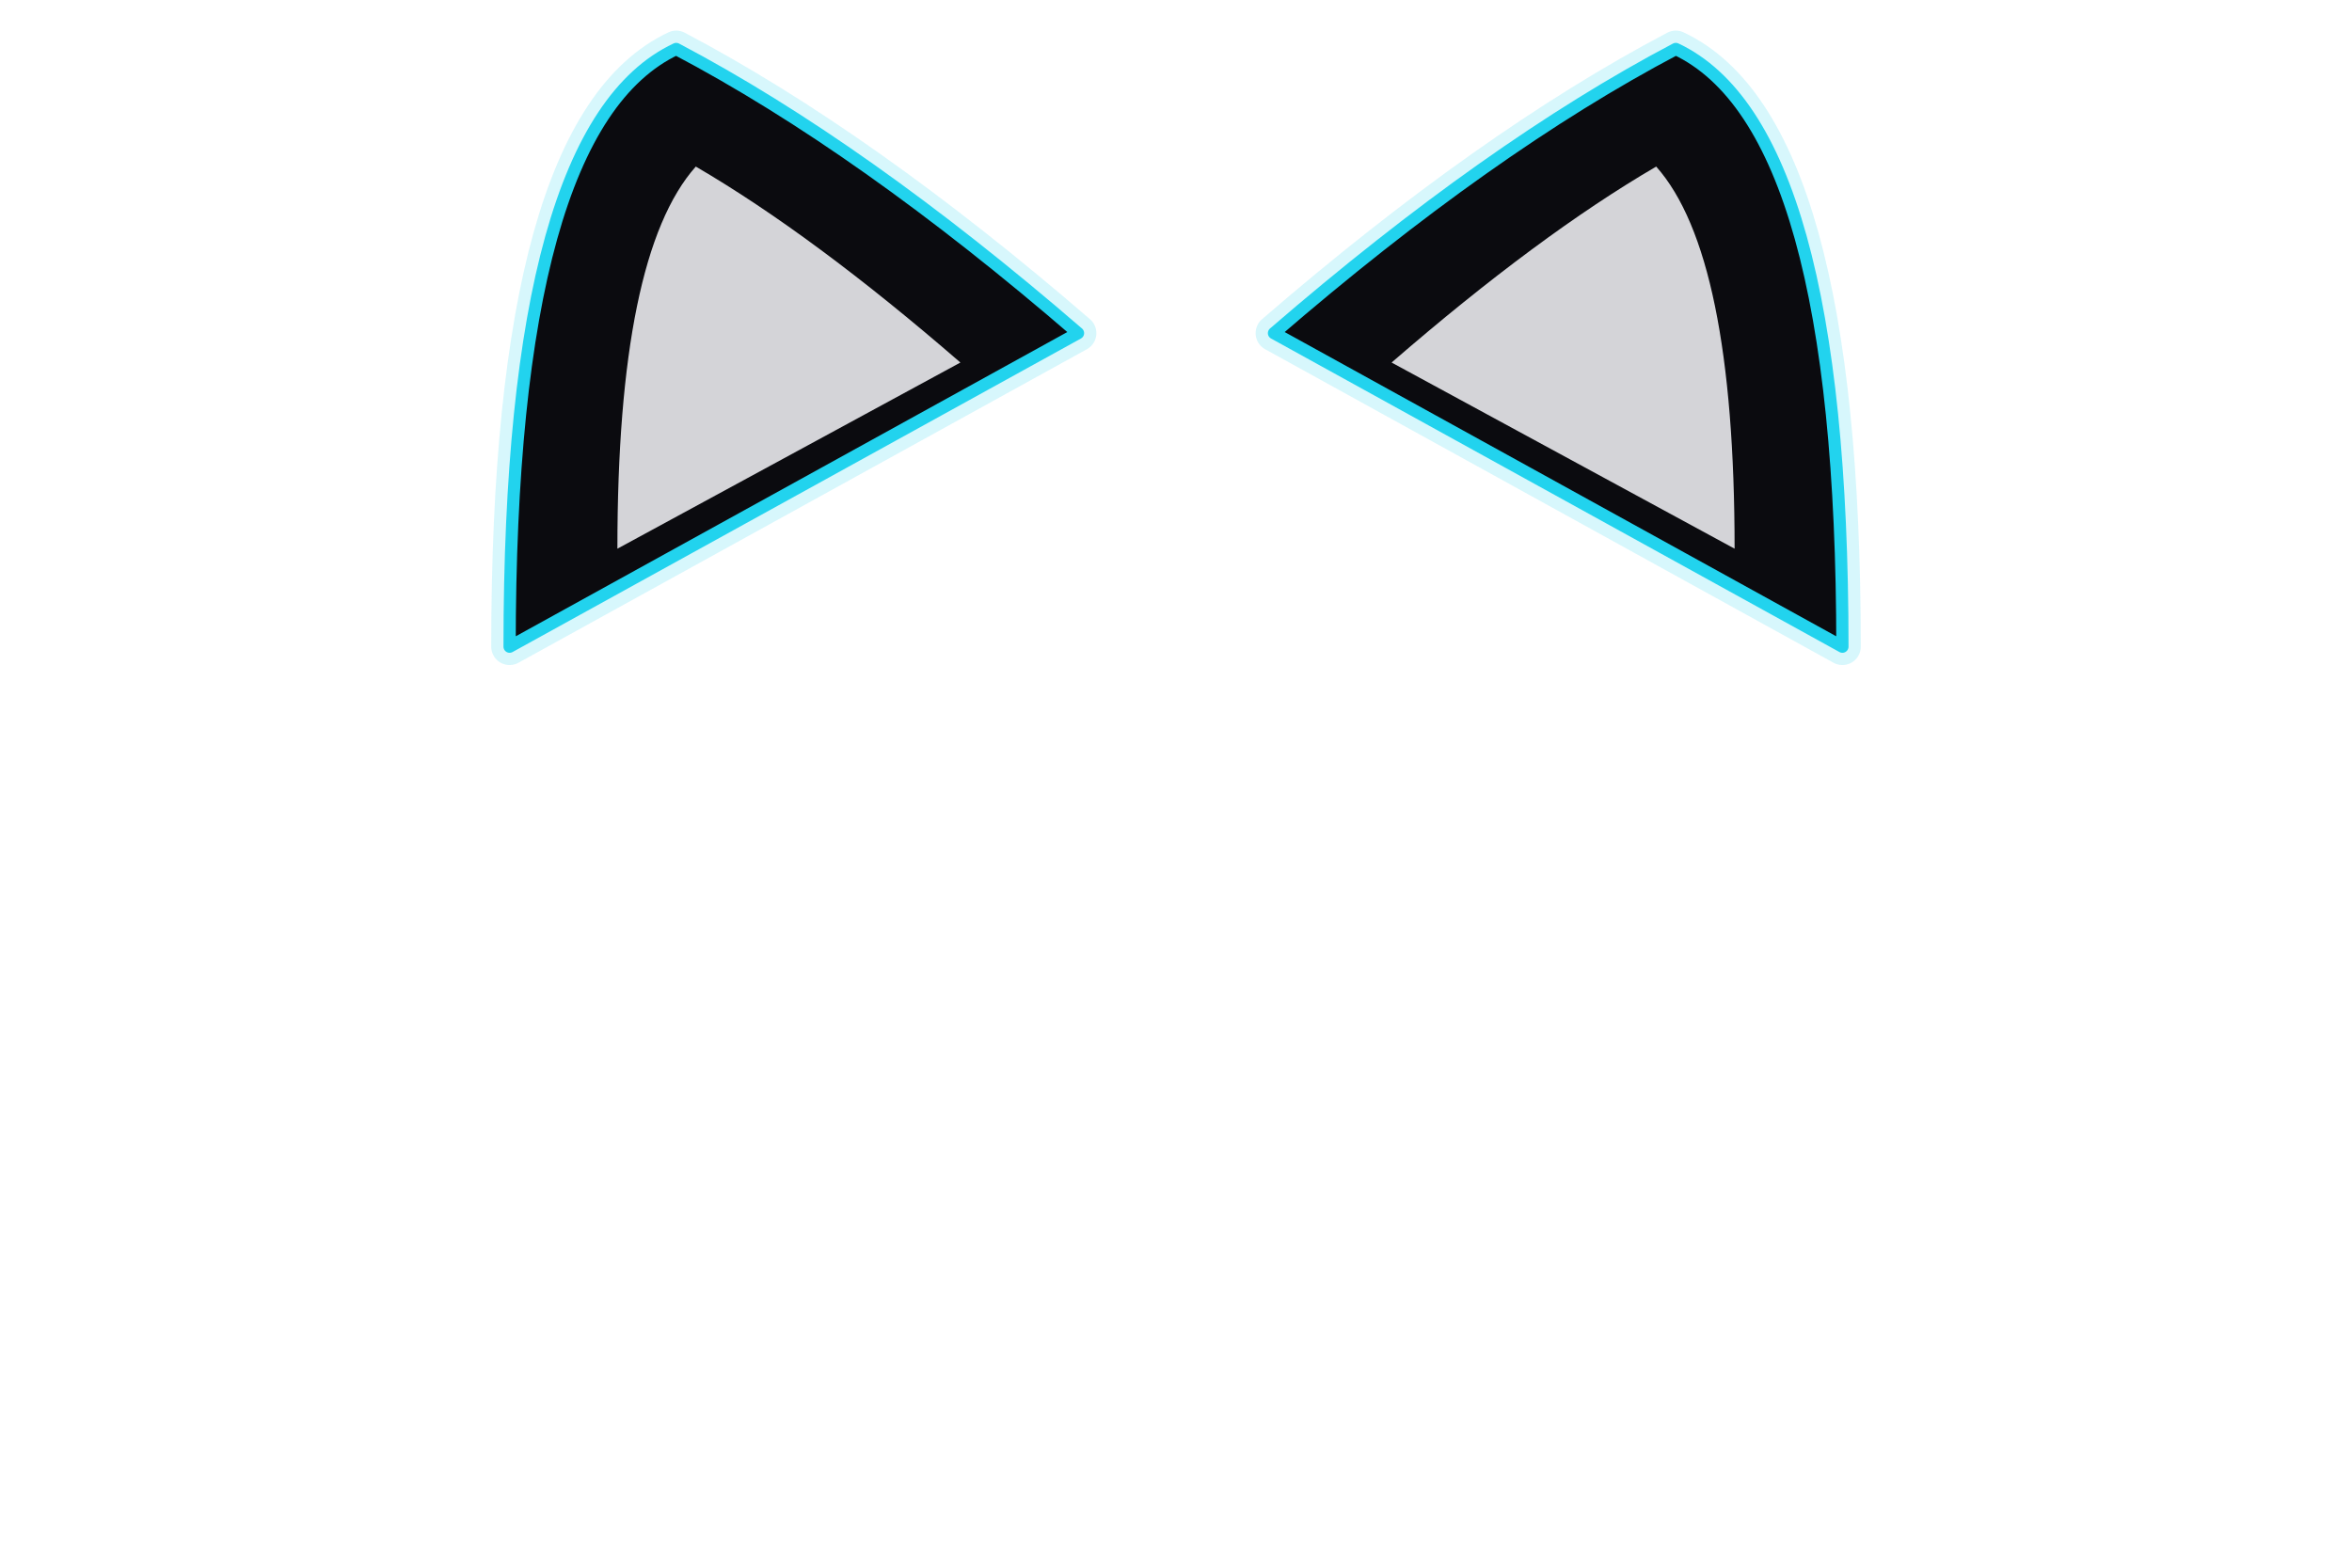
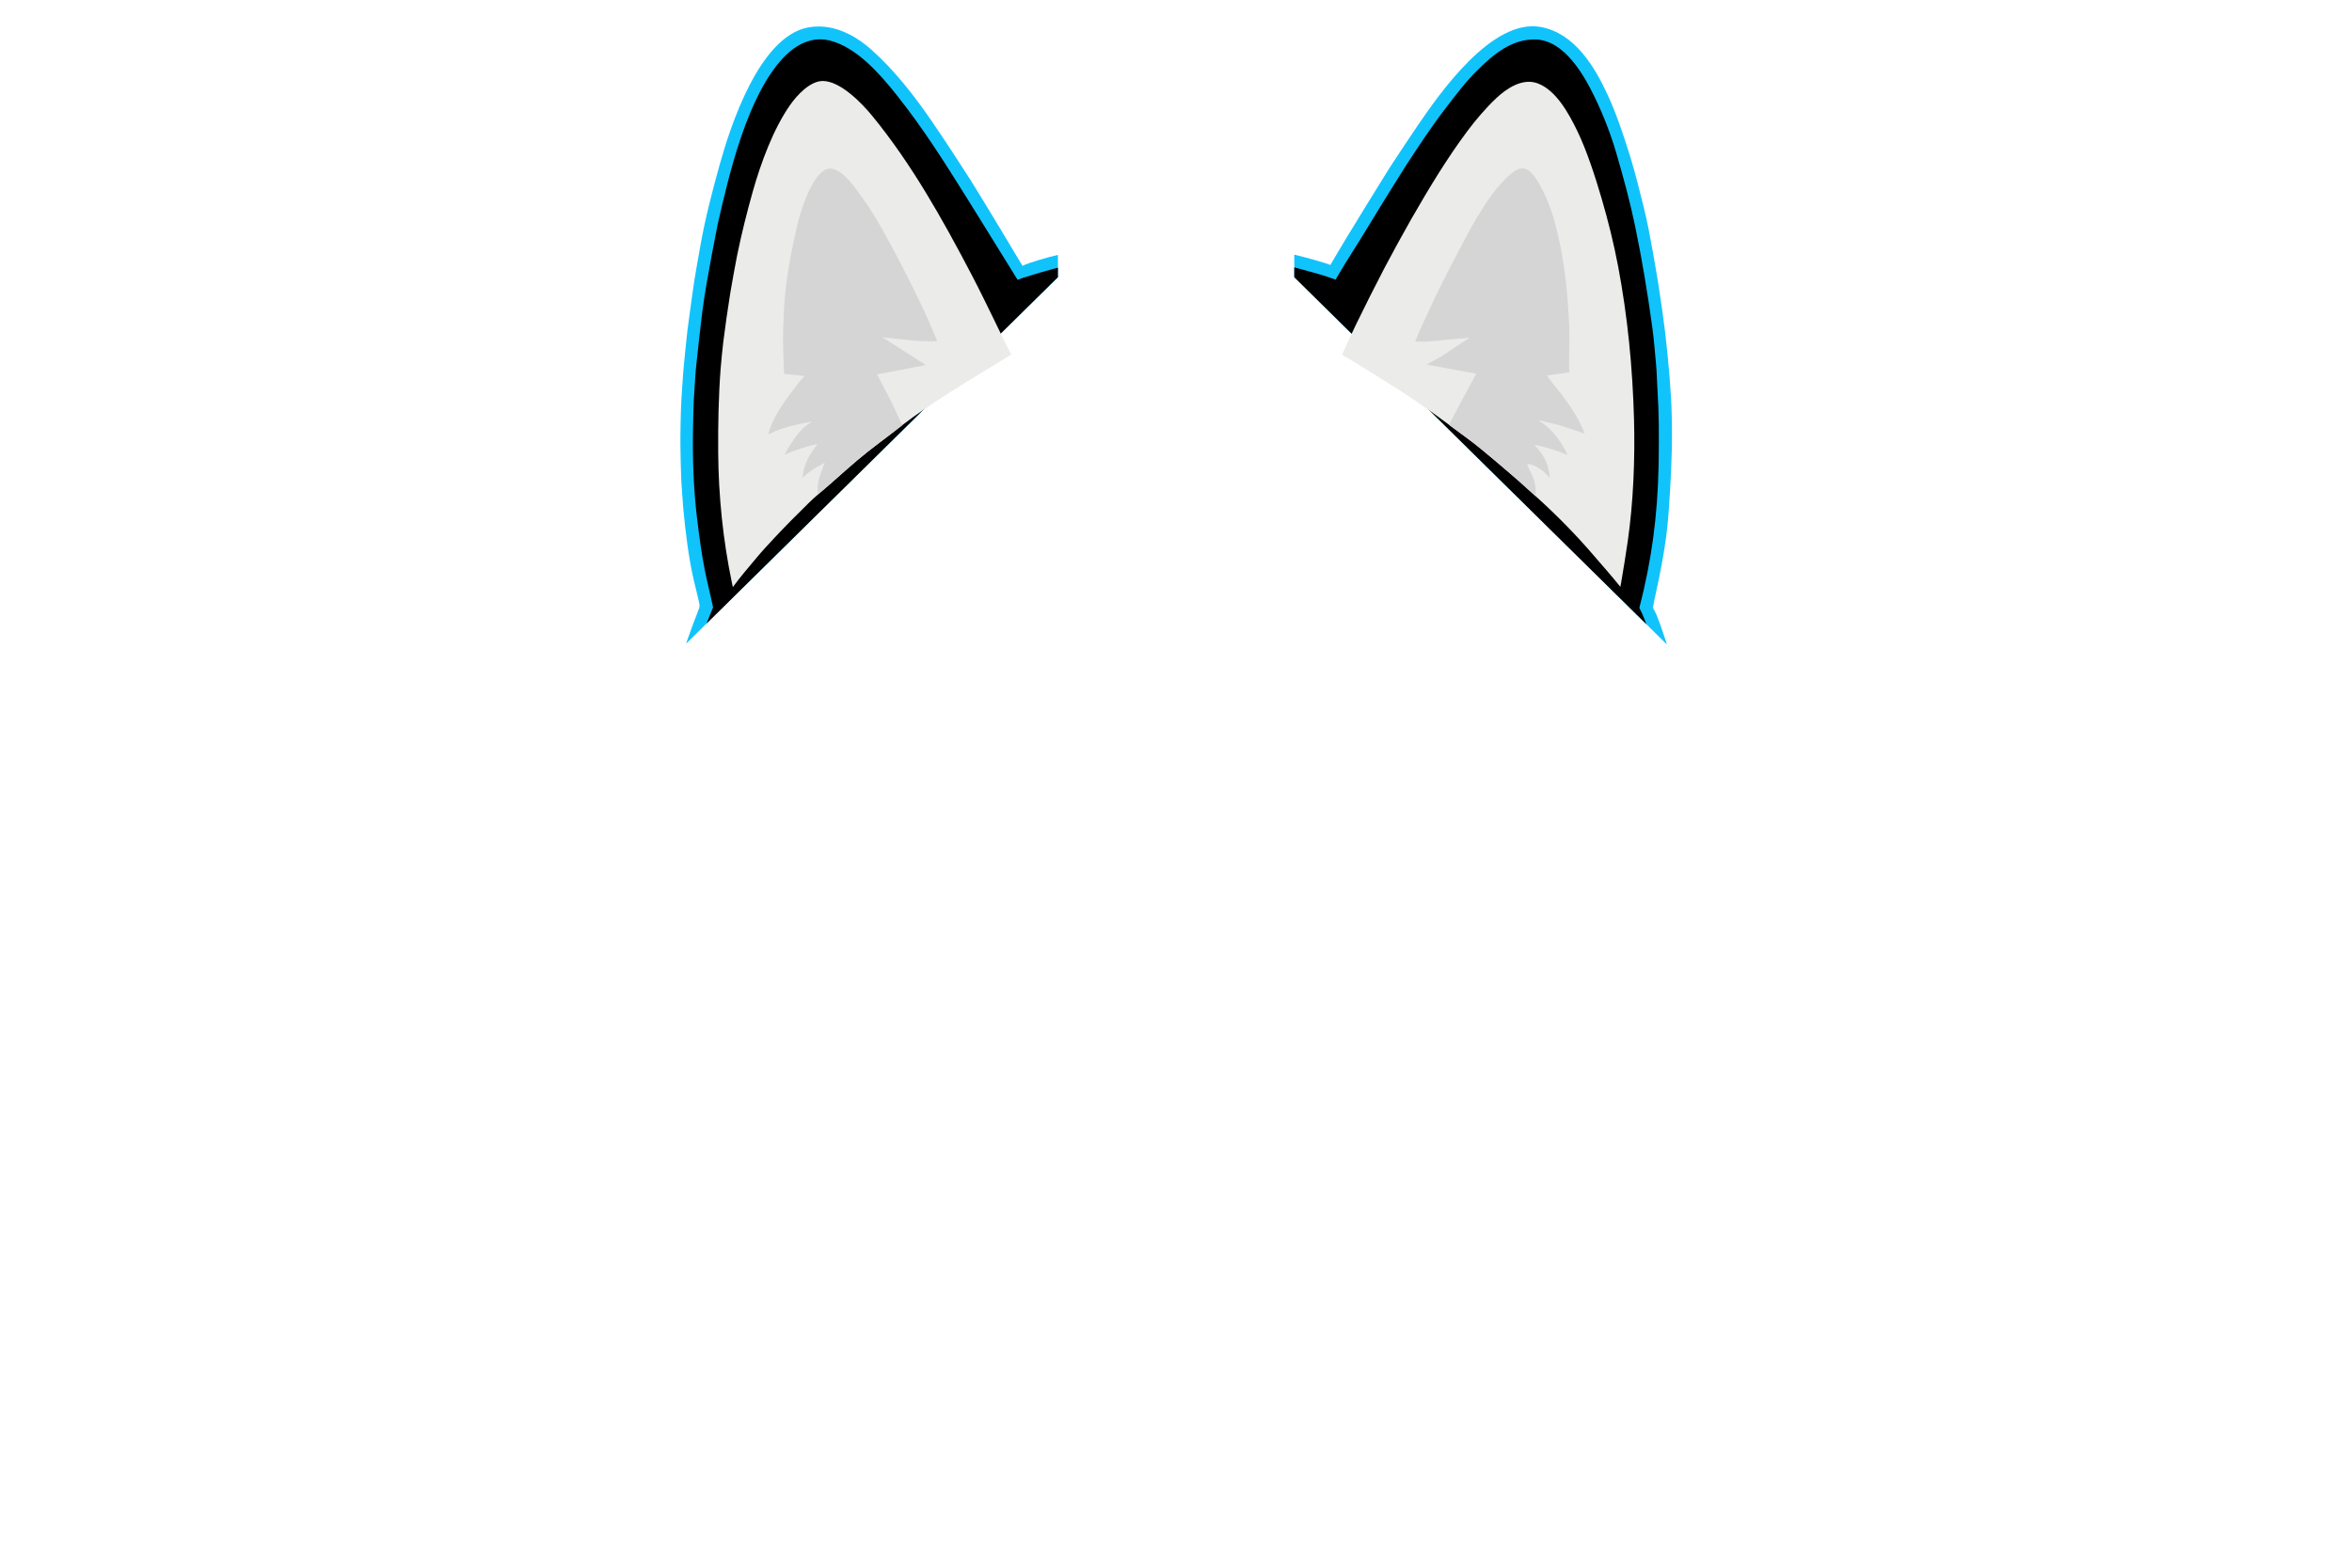
<svg xmlns="http://www.w3.org/2000/svg" viewBox="0 0 480 320" width="480" height="320">
-   <g transform="rotate(0 160 90)">
-     <path d="M104,132 Q104,26 138,10 Q176,30 220,68 Z" fill="none" stroke="#22d3ee" stroke-opacity=".18" stroke-width="7.5" stroke-linejoin="round" />
-     <path d="M104,132 Q104,26 138,10 Q176,30 220,68 Z" fill="#0b0b0f" stroke="#22d3ee" stroke-width="2.5" stroke-linejoin="round" />
-     <path d="M126,112 Q126,52 142,34 Q166,48 196,74 Z" fill="#d4d4d8" />
-   </g>
-   <g transform="rotate(0 320 90)">
-     <path d="M376,132 Q376,26 342,10 Q304,30 260,68 Z" fill="none" stroke="#22d3ee" stroke-opacity=".18" stroke-width="7.5" stroke-linejoin="round" />
-     <path d="M376,132 Q376,26 342,10 Q304,30 260,68 Z" fill="#0b0b0f" stroke="#22d3ee" stroke-width="2.5" stroke-linejoin="round" />
-     <path d="M354,112 Q354,52 338,34 Q314,48 284,74 Z" fill="#d4d4d8" />
+   <defs>
+     <clipPath id="eaE">
+       <path d="M80,60 L445,60 L445,268 L232,478 L80,478 Z" />
+     </clipPath>
+     <clipPath id="eaD">
+       <path d="M944,60 L579,60 L579,268 L792,478 L944,478 Z" />
+     </clipPath>
+   </defs>
+   <g transform="translate(55.7 -39.9) scale(0.36)">
+     <g transform="rotate(0 330 400)">
+       <g clip-path="url(#eaE)">
+         <path fill="#11c3fb" d="M599.434 261.082c3.09-5.109 6.023-10.317 9.153-15.406 7.849-12.761 15.591-25.601 23.562-38.286l1.216-1.906c4.976-7.689 10.085-15.29 15.201-22.887l.654-.964c11.96-17.436 41.733-60.616 69.553-55.488 19.08 3.517 30.415 22.307 37.908 38.556 5.092 11.043 8.873 22.645 12.538 34.222l.384 1.271a435 435 0 0 1 3.622 12.818l.118.458c2.305 9.095 4.757 18.161 6.524 27.375 1.682 8.763 3.301 17.509 4.74 26.316.211 1.293.416 2.586.632 3.877l.159.966c3.001 19.126 4.856 34.1 6.403 53.077l.108 1.645c.243 4.741.725 9.465.889 14.216.148 4.306.267 8.614.299 12.923.123 16.397-.766 31.74-1.921 47.934-1.183 16.599-4.444 32.978-8.037 49.226-.32 1.446-.486 2.951-.857 4.378.744 1.391 1.472 2.598 2.078 4.082 1.91 4.674 3.537 9.534 5.097 14.335 4.278 13.165 8.067 26.486 11.303 39.944.151.627.32 1.25.458 1.88 2.865 13.087 6.048 26.11 8.608 39.264.113.582.252 1.158.377 1.737l.192.939c2.851 14.412 5.719 28.83 8.127 43.322.075.453.161.904.242 1.355l.098.555c.895 5.869 1.794 11.736 2.562 17.623l.056.47c.631 5.713 1.289 11.423 1.762 17.152 1.907 23.129.269 43.836-6.331 65.661-3.77 12.466-11.283 27.822-18.441 38.685-3.336 5.061-6.112 7.191-7.164 12.786-1.186 6.306-2.046 12.651-3.341 18.941-.055.265-.101.531-.152.797l-.145.704c-2.49 11.82-5.909 23.425-9.755 34.876-2.978 8.866-7.759 20.689-12.781 28.122.717.862 1.447 1.714 2.154 2.584 7.366 9.061 13.355 23.846 14.968 35.457 2.284 16.445 1.03 29.861-4.371 45.504-.139.404-.308.794-.462 1.193.479.364.99.683 1.471 1.045 2.35 1.772 4.137 4.184 5.907 6.536 2.671 3.548 5.218 7.186 7.794 10.803l.663.946c5.672 8.246 11.061 16.696 15.879 25.469 9.691 17.645 19.072 35.49 27.091 53.95.268.62.514 1.25.75 1.88H187.522c.279-.71.566-1.41.865-2.11 3.69-8.66 7.376-17.31 11.557-25.737 6.581-13.261 13.384-25.392 21.103-38.202 6.749-11.2 16.674-24.725 25.486-34.217-3.908-9.406-5.807-23.747-5.587-33.549.048-2.116.144-4.23.234-6.345.704-16.468 7.045-32.78 18.225-44.893-.971-1.92-2.185-3.706-3.176-5.616-10.296-19.862-16.604-43.416-20.817-65.097l-.215-1.175c-.689-4.03-1.25-8.064-1.885-12.101l-.074-.469c-.733-4.202-3.136-6.266-5.625-9.812-3.878-5.527-7.103-11.482-10.27-17.445-4.893-9.211-8.665-18.998-11.568-29.016-5.181-17.874-6.119-36.755-5.121-55.338.557-10.385 1.867-20.714 3.298-31.015l.072-.47c1.397-8.863 2.88-17.711 4.41-26.552l.175-.94c1.964-10.476 4.085-20.919 6.187-31.368l.227-1.057c3.364-15.131 6.623-30.299 10.335-45.349.842-3.413 1.65-6.834 2.584-10.222 3.676-13.325 8.295-26.372 13.305-39.255l.257-.694c.501-1.375.374-2.216.059-3.638-.964-4.365-2.102-8.689-3.109-13.045-2.79-12.075-4.671-27.586-5.79-39.706l-.099-1.175c-.41-5.834-.942-11.661-1.159-17.505a659 659 0 0 1-.403-17.388c-.075-7 .171-18.71.517-25.377.271-5.213.676-10.418 1.04-15.625l.117-1.41a1055 1055 0 0 1 2.285-22.792l.057-.47c.902-7.066 1.937-14.114 2.889-21.173 1.24-9.201 2.959-18.327 4.59-27.466 2.696-15.11 6.757-30.658 10.888-45.432 5.778-20.663 22.199-72.27 50.079-77.373 13.41-2.454 25.955 3.898 35.793 12.618 12.925 11.457 24.506 26.314 34.304 40.659 7.516 11.004 14.812 22.154 21.989 33.381l.346.551c9.751 15.738 19.23 31.653 28.765 47.522l.273.443c2.094-1.084 6.418-2.396 8.703-3.12 7.846-2.482 15.932-4.103 23.967-5.882l.823-.173a853 853 0 0 1 18.092-3.318c7.338-1.273 18.627-2.594 25.611-2.832 9.48-.323 18.984-.175 28.432.661l.587.057c5.019.573 10.028 1.028 15.038 1.718l.705.099c.353.045.706.089 1.057.147 15.067 2.481 33.426 6.403 48.056 10.96 1.16.361 2.331.69 3.428 1.21" />
+         <path d="M249.509 455.244c-1.423-6.914-3.192-13.753-4.589-20.672-1.914-9.473-3.151-19.07-4.345-28.661-2.051-16.488-2.719-34.078-2.446-50.871.121-7.424.259-15.038.782-22.44.357-5.055.566-10.123 1.124-15.16 1.08-9.73 2.071-19.471 3.287-29.185.681-5.445 1.576-10.861 2.459-16.277l.177-1.057c1.893-10.873 3.959-21.715 6.093-32.542.07-.355.158-.707.238-1.059 6.139-26.898 16.555-72.364 37.242-93.944 6.95-7.251 16.024-12.137 26.268-9.527 15.197 3.871 28.331 18.979 37.703 30.76 15.699 19.735 27.293 38.417 40.496 59.45 9.471 15.087 18.689 30.327 28.147 45.42.729-.31 1.473-.58 2.226-.824 31.65-10.244 64.85-16.739 98.085-15.301 11.97.518 24.909 2.365 36.42 4.465l.588.115c7.849 1.596 15.657 3.395 23.377 5.528 6.313 1.744 13.483 3.58 19.547 5.928.616-1.001 1.207-2.015 1.8-3.029 4.78-8.166 9.998-16.047 14.902-24.132 7.32-12.068 14.706-24.068 22.247-36l.858-1.336c7.214-11.093 14.497-22.159 22.548-32.66 5.687-7.417 11.328-14.917 17.971-21.491 9.194-9.097 19.677-18.03 33.358-17.511 16.221.615 27.271 20.406 33.213 32.657a206 206 0 0 1 12.327 31.957c4.035 13.779 7.801 27.647 10.707 41.707 3.9 18.87 7.029 37.891 9.65 56.981.959 6.981 1.474 14.013 2.131 21.029.435 4.645.455 9.328.767 13.981.904 13.486.903 27.017.697 40.532l-.05 2.937c-.574 28.495-3.934 53.534-10.897 80.49 1.096 2.133 2.1 4.314 2.958 6.553 5.272 13.761 9.974 27.765 13.484 42.088 3.275 13.36 6.368 26.764 9.391 40.184l.178.804c.172.796.354 1.592.518 2.39 2.626 12.748 5.436 25.474 7.875 38.26l.13.705a842 842 0 0 1 1.877 11.043l.165 1.058c1.333 8.761 2.611 17.529 3.76 26.316 1.318 10.084 1.871 20.259 1.834 30.429-.027 7.387-.444 14.078-1.213 21.382-2.068 19.629-8.931 38.494-19.136 55.345-2.912 4.809-6.15 9.414-9.093 14.205-1.315 2.14-2.367 4.461-2.812 6.933-.808 4.495-1.465 9.014-2.263 13.511-3.394 19.149-10.216 43.282-18.825 60.277-2.361 4.662-7.224 14.975-10.528 18.815-2.871 3.336-7.506 7.244-10.995 9.973-19.869 15.542-39.447 26.35-62.968 35.992l-1.77.709a524 524 0 0 1-13.236 4.987c-7.557 2.737-15.33 4.844-23.049 7.066-.701.202-1.028.374-1.726.182-.159.456-.549.535-.987.687-9.092 3.157-19.508 4.962-28.853 6.64l-.525.088c-11.405 1.9-22.85 3.537-34.306 5.099-4.542.619-11.859 1.291-15.93 1.416-2.842-2.318-9.202-9.162-11.991-11.781a512 512 0 0 1-14.277-13.909c-.778-.79-1.551-1.572-2.353-2.338-10.973-10.478-25.189-10.937-36.382-.505a55 55 0 0 0-1.714 1.67c-5.198 5.299-10.143 10.842-15.331 16.151-2.825 2.892-5.781 5.654-8.744 8.404a25 25 0 0 1-2.092 1.758c-2.656.15-5.32-.009-7.966-.287-20.857-2.188-40.898-4.655-61.39-9.305-2.196-.498-8.732-1.968-10.551-3.047-1.416-.239-2.809-.589-4.19-.983-8.045-2.295-15.967-5-23.849-7.805-15.044-5.354-29.62-11.993-43.645-19.626-12.358-6.726-24.347-14.979-35.165-23.897-4.577-3.773-8.706-6.872-11.453-12.237-5.85-11.43-11.529-23.17-15.426-35.427-2.774-8.723-5.32-17.626-7.367-26.549-1.047-4.562-2.094-9.129-2.867-13.745-.725-4.336-1.272-8.699-1.954-13.042-.343-2.186-.728-3.397-2.085-5.167-1.151-1.502-2.351-2.965-3.468-4.492-5.938-8.113-10.706-17.145-14.835-26.291-7.375-16.336-11.042-34.045-11.715-51.928-.468-12.428-.264-24.91 1.332-37.243 1.555-12.02 3.326-24.015 5.531-35.933 2.819-15.242 5.962-30.421 9.156-45.589l.204-.953c2.714-12.319 5.426-24.639 8.434-36.89 3.18-12.948 6.712-25.836 11.429-38.307 1.792-4.738 3.79-9.395 5.661-14.102" />
+       </g>
+       <path fill="#ebebea" d="M260.724 443.728a137 137 0 0 1-.555-2.572c-5.009-24.084-7.583-49.061-7.752-73.663-.109-15.91.181-31.833 1.386-47.698l.087-.991c.446-4.66.822-9.328 1.402-13.973 1.123-9.014 2.422-18.006 3.837-26.979l.235-1.41c1.163-6.74 2.344-13.478 3.665-20.189l.258-1.285c2.44-11.887 5.395-23.666 8.683-35.347 4.563-16.206 11.662-35.694 21.299-49.374 3.815-5.415 11.297-13.642 18.654-13.49 9.95.205 21.973 12.65 27.733 19.676 22.429 27.357 39.785 58.46 56.219 89.788 5.261 10.028 10.162 20.241 15.125 30.42 2.448 5.02 4.846 10.275 7.544 15.154-.691.461-1.375.906-2.082 1.342-11.508 7.094-23.104 14.026-34.493 21.315l-.707.459c-8.233 5.395-16.478 10.793-24.27 16.807-.266.237-.543.46-.822.68-8.389 6.609-17.125 12.783-25.26 19.701-7.158 6.088-14.042 12.495-21.246 18.529q-.316.264-.636.523c-2.057 1.716-3.994 3.624-5.906 5.492-6.429 6.279-12.787 12.698-18.92 19.266-3.444 3.687-6.881 7.387-10.109 11.264-4.397 5.281-9.33 10.969-13.369 16.555" />
+       <path fill="#d6d5d5" d="M289.766 322.811c-.264-6.291-.525-12.581-.578-18.877-.036-4.356.202-8.69.325-13.041.498-17.607 3.572-33.895 7.422-51.111 1.906-8.528 7.692-27.483 15.659-32.439 5.86-3.644 13.077 4.335 16.42 8.687 5.5 7.161 10.67 14.679 15.13 22.534 8.57 15.092 16.453 30.565 23.937 46.223 3.06 6.401 5.747 12.972 8.522 19.501-10.399.399-20.752-1.106-31.096-2.249l24.587 15.768-27.639 5.316c2.302 4.467 4.696 8.885 7.006 13.348 2.232 4.312 4.15 8.778 6.226 13.168.352.743.758 1.466 1.305 2.079-.266.237-.543.46-.822.68-8.389 6.609-17.125 12.783-25.26 19.701-7.158 6.088-14.042 12.495-21.246 18.529q-.316.264-.636.523c-1.198-5.979 1.735-12.509 3.823-17.972-2.659 1.504-5.357 2.846-7.862 4.612-1.689 1.19-3.181 2.651-4.839 3.802.404-3.474 1.073-5.958 2.574-9.494 1.514-3.569 3.789-6.404 5.962-9.559-5.808 1.244-12.994 3.59-18.698 6.173 2.717-5.025 7.984-13.699 12.794-16.93.961-.645 1.948-1.251 2.911-1.893-2.833.448-5.648 1.065-8.455 1.651-6.278 1.313-10.497 2.779-16.35 5.511 2.386-10.335 10.461-20.482 16.756-28.71a46 46 0 0 1 3.749-4.311z" />
+     </g>
+     <g transform="rotate(0 694 400)">
+       <g clip-path="url(#eaD)">
+         <path fill="#11c3fb" d="M599.434 261.082c3.09-5.109 6.023-10.317 9.153-15.406 7.849-12.761 15.591-25.601 23.562-38.286l1.216-1.906c4.976-7.689 10.085-15.29 15.201-22.887l.654-.964c11.96-17.436 41.733-60.616 69.553-55.488 19.08 3.517 30.415 22.307 37.908 38.556 5.092 11.043 8.873 22.645 12.538 34.222l.384 1.271a435 435 0 0 1 3.622 12.818l.118.458c2.305 9.095 4.757 18.161 6.524 27.375 1.682 8.763 3.301 17.509 4.74 26.316.211 1.293.416 2.586.632 3.877l.159.966c3.001 19.126 4.856 34.1 6.403 53.077l.108 1.645c.243 4.741.725 9.465.889 14.216.148 4.306.267 8.614.299 12.923.123 16.397-.766 31.74-1.921 47.934-1.183 16.599-4.444 32.978-8.037 49.226-.32 1.446-.486 2.951-.857 4.378.744 1.391 1.472 2.598 2.078 4.082 1.91 4.674 3.537 9.534 5.097 14.335 4.278 13.165 8.067 26.486 11.303 39.944.151.627.32 1.25.458 1.88 2.865 13.087 6.048 26.11 8.608 39.264.113.582.252 1.158.377 1.737l.192.939c2.851 14.412 5.719 28.83 8.127 43.322.075.453.161.904.242 1.355l.098.555c.895 5.869 1.794 11.736 2.562 17.623l.056.47c.631 5.713 1.289 11.423 1.762 17.152 1.907 23.129.269 43.836-6.331 65.661-3.77 12.466-11.283 27.822-18.441 38.685-3.336 5.061-6.112 7.191-7.164 12.786-1.186 6.306-2.046 12.651-3.341 18.941-.055.265-.101.531-.152.797l-.145.704c-2.49 11.82-5.909 23.425-9.755 34.876-2.978 8.866-7.759 20.689-12.781 28.122.717.862 1.447 1.714 2.154 2.584 7.366 9.061 13.355 23.846 14.968 35.457 2.284 16.445 1.03 29.861-4.371 45.504-.139.404-.308.794-.462 1.193.479.364.99.683 1.471 1.045 2.35 1.772 4.137 4.184 5.907 6.536 2.671 3.548 5.218 7.186 7.794 10.803l.663.946c5.672 8.246 11.061 16.696 15.879 25.469 9.691 17.645 19.072 35.49 27.091 53.95.268.62.514 1.25.75 1.88H187.522c.279-.71.566-1.41.865-2.11 3.69-8.66 7.376-17.31 11.557-25.737 6.581-13.261 13.384-25.392 21.103-38.202 6.749-11.2 16.674-24.725 25.486-34.217-3.908-9.406-5.807-23.747-5.587-33.549.048-2.116.144-4.23.234-6.345.704-16.468 7.045-32.78 18.225-44.893-.971-1.92-2.185-3.706-3.176-5.616-10.296-19.862-16.604-43.416-20.817-65.097l-.215-1.175c-.689-4.03-1.25-8.064-1.885-12.101l-.074-.469c-.733-4.202-3.136-6.266-5.625-9.812-3.878-5.527-7.103-11.482-10.27-17.445-4.893-9.211-8.665-18.998-11.568-29.016-5.181-17.874-6.119-36.755-5.121-55.338.557-10.385 1.867-20.714 3.298-31.015l.072-.47c1.397-8.863 2.88-17.711 4.41-26.552l.175-.94c1.964-10.476 4.085-20.919 6.187-31.368l.227-1.057c3.364-15.131 6.623-30.299 10.335-45.349.842-3.413 1.65-6.834 2.584-10.222 3.676-13.325 8.295-26.372 13.305-39.255l.257-.694c.501-1.375.374-2.216.059-3.638-.964-4.365-2.102-8.689-3.109-13.045-2.79-12.075-4.671-27.586-5.79-39.706l-.099-1.175c-.41-5.834-.942-11.661-1.159-17.505a659 659 0 0 1-.403-17.388c-.075-7 .171-18.71.517-25.377.271-5.213.676-10.418 1.04-15.625l.117-1.41a1055 1055 0 0 1 2.285-22.792l.057-.47c.902-7.066 1.937-14.114 2.889-21.173 1.24-9.201 2.959-18.327 4.59-27.466 2.696-15.11 6.757-30.658 10.888-45.432 5.778-20.663 22.199-72.27 50.079-77.373 13.41-2.454 25.955 3.898 35.793 12.618 12.925 11.457 24.506 26.314 34.304 40.659 7.516 11.004 14.812 22.154 21.989 33.381l.346.551c9.751 15.738 19.23 31.653 28.765 47.522l.273.443c2.094-1.084 6.418-2.396 8.703-3.12 7.846-2.482 15.932-4.103 23.967-5.882l.823-.173a853 853 0 0 1 18.092-3.318c7.338-1.273 18.627-2.594 25.611-2.832 9.48-.323 18.984-.175 28.432.661l.587.057c5.019.573 10.028 1.028 15.038 1.718l.705.099c.353.045.706.089 1.057.147 15.067 2.481 33.426 6.403 48.056 10.96 1.16.361 2.331.69 3.428 1.21" />
+         <path d="M249.509 455.244c-1.423-6.914-3.192-13.753-4.589-20.672-1.914-9.473-3.151-19.07-4.345-28.661-2.051-16.488-2.719-34.078-2.446-50.871.121-7.424.259-15.038.782-22.44.357-5.055.566-10.123 1.124-15.16 1.08-9.73 2.071-19.471 3.287-29.185.681-5.445 1.576-10.861 2.459-16.277l.177-1.057c1.893-10.873 3.959-21.715 6.093-32.542.07-.355.158-.707.238-1.059 6.139-26.898 16.555-72.364 37.242-93.944 6.95-7.251 16.024-12.137 26.268-9.527 15.197 3.871 28.331 18.979 37.703 30.76 15.699 19.735 27.293 38.417 40.496 59.45 9.471 15.087 18.689 30.327 28.147 45.42.729-.31 1.473-.58 2.226-.824 31.65-10.244 64.85-16.739 98.085-15.301 11.97.518 24.909 2.365 36.42 4.465l.588.115c7.849 1.596 15.657 3.395 23.377 5.528 6.313 1.744 13.483 3.58 19.547 5.928.616-1.001 1.207-2.015 1.8-3.029 4.78-8.166 9.998-16.047 14.902-24.132 7.32-12.068 14.706-24.068 22.247-36l.858-1.336c7.214-11.093 14.497-22.159 22.548-32.66 5.687-7.417 11.328-14.917 17.971-21.491 9.194-9.097 19.677-18.03 33.358-17.511 16.221.615 27.271 20.406 33.213 32.657a206 206 0 0 1 12.327 31.957c4.035 13.779 7.801 27.647 10.707 41.707 3.9 18.87 7.029 37.891 9.65 56.981.959 6.981 1.474 14.013 2.131 21.029.435 4.645.455 9.328.767 13.981.904 13.486.903 27.017.697 40.532l-.05 2.937c-.574 28.495-3.934 53.534-10.897 80.49 1.096 2.133 2.1 4.314 2.958 6.553 5.272 13.761 9.974 27.765 13.484 42.088 3.275 13.36 6.368 26.764 9.391 40.184l.178.804c.172.796.354 1.592.518 2.39 2.626 12.748 5.436 25.474 7.875 38.26l.13.705a842 842 0 0 1 1.877 11.043l.165 1.058c1.333 8.761 2.611 17.529 3.76 26.316 1.318 10.084 1.871 20.259 1.834 30.429-.027 7.387-.444 14.078-1.213 21.382-2.068 19.629-8.931 38.494-19.136 55.345-2.912 4.809-6.15 9.414-9.093 14.205-1.315 2.14-2.367 4.461-2.812 6.933-.808 4.495-1.465 9.014-2.263 13.511-3.394 19.149-10.216 43.282-18.825 60.277-2.361 4.662-7.224 14.975-10.528 18.815-2.871 3.336-7.506 7.244-10.995 9.973-19.869 15.542-39.447 26.35-62.968 35.992l-1.77.709a524 524 0 0 1-13.236 4.987c-7.557 2.737-15.33 4.844-23.049 7.066-.701.202-1.028.374-1.726.182-.159.456-.549.535-.987.687-9.092 3.157-19.508 4.962-28.853 6.64l-.525.088c-11.405 1.9-22.85 3.537-34.306 5.099-4.542.619-11.859 1.291-15.93 1.416-2.842-2.318-9.202-9.162-11.991-11.781a512 512 0 0 1-14.277-13.909c-.778-.79-1.551-1.572-2.353-2.338-10.973-10.478-25.189-10.937-36.382-.505a55 55 0 0 0-1.714 1.67c-5.198 5.299-10.143 10.842-15.331 16.151-2.825 2.892-5.781 5.654-8.744 8.404a25 25 0 0 1-2.092 1.758c-2.656.15-5.32-.009-7.966-.287-20.857-2.188-40.898-4.655-61.39-9.305-2.196-.498-8.732-1.968-10.551-3.047-1.416-.239-2.809-.589-4.19-.983-8.045-2.295-15.967-5-23.849-7.805-15.044-5.354-29.62-11.993-43.645-19.626-12.358-6.726-24.347-14.979-35.165-23.897-4.577-3.773-8.706-6.872-11.453-12.237-5.85-11.43-11.529-23.17-15.426-35.427-2.774-8.723-5.32-17.626-7.367-26.549-1.047-4.562-2.094-9.129-2.867-13.745-.725-4.336-1.272-8.699-1.954-13.042-.343-2.186-.728-3.397-2.085-5.167-1.151-1.502-2.351-2.965-3.468-4.492-5.938-8.113-10.706-17.145-14.835-26.291-7.375-16.336-11.042-34.045-11.715-51.928-.468-12.428-.264-24.91 1.332-37.243 1.555-12.02 3.326-24.015 5.531-35.933 2.819-15.242 5.962-30.421 9.156-45.589l.204-.953c2.714-12.319 5.426-24.639 8.434-36.89 3.18-12.948 6.712-25.836 11.429-38.307 1.792-4.738 3.79-9.395 5.661-14.102" />
+       </g>
+       <path fill="#ebebea" d="M606.096 311.92c2.507-5.441 4.917-10.927 7.53-16.318a1240 1240 0 0 1 16.007-31.873l.79-1.502a1025 1025 0 0 1 15.011-27.386l.575-.996c9.618-16.711 19.597-33.262 31.129-48.715 4.765-6.385 10.619-13.226 16.409-18.681 5.95-5.606 14.955-11.532 23.463-8.341 10.517 3.944 17.661 17.251 22.275 26.679 5.56 11.36 10.501 26.861 13.933 38.575 3.725 12.709 6.918 25.576 9.38 38.588 5.405 28.556 8.2 57.576 8.994 86.628.607 22.194-.351 46.888-3.549 69.081-1.136 7.88-2.421 15.768-3.761 23.615-.131.77-.287 1.534-.451 2.297-4.717-5.959-9.85-11.654-14.786-17.436-10.03-11.749-20.893-22.777-32.325-33.165q-.445-.406-.907-.792c-3.263-2.791-6.317-5.816-9.559-8.63-6.926-6.013-13.89-11.983-20.974-17.809-5.719-4.705-11.765-8.995-17.716-13.404-.27-.2-.536-.406-.788-.627a525 525 0 0 0-17.319-12.422c-13.177-9.044-26.877-17.296-40.52-25.621-.948-.578-1.881-1.187-2.841-1.745" />
+       <path fill="#d6d5d5" d="M647.532 304.49c2.573-6.607 5.705-13.049 8.676-19.486 6.862-14.87 14.586-29.319 22.296-43.768 2.903-5.44 6.243-10.635 9.591-15.814a79.7 79.7 0 0 1 13.375-15.741c8.343-7.538 12.781-1.022 17.115 6.727 7.924 14.167 11.554 33.345 13.807 49.461 1.16 8.295 1.702 16.663 2.211 25.024l.046.6c.204 2.731.236 5.473.261 8.211.068 7.425-.218 14.85-.105 22.273l-12.566 1.749c2.53 3.885 6.063 7.737 8.884 11.528 4.424 5.947 10.127 14.363 12.411 21.452-3.863-1.337-7.706-2.736-11.605-3.967-5.291-1.671-9.728-2.487-14.851-3.739.854.553 1.713 1.1 2.556 1.671 6.203 4.201 11.375 11.638 14.348 18.233-6.354-2.812-12.211-4.413-18.821-5.923.816.997 1.66 1.971 2.467 2.975 4.157 5.17 5.758 9.839 6.209 15.749-.812-.791-1.571-1.634-2.37-2.439-2.008-2.023-6.943-5.33-9.865-5.282-.865.015-.387.797-.165 1.263 3.002 6.306 4.967 9.712 4.376 16.931-3.263-2.791-6.317-5.816-9.559-8.63-6.926-6.013-13.89-11.983-20.974-17.809-5.719-4.705-11.765-8.995-17.716-13.404-.27-.2-.536-.406-.788-.627.224-.429.41-.875.629-1.306a647 647 0 0 1 10.587-19.941 503 503 0 0 0 4.163-7.726l-28.054-5.171c2.704-1.716 5.665-2.996 8.362-4.725 4.951-3.174 9.768-6.555 14.72-9.732.421-.27.816-.547 1.22-.841-1.781.18-3.538.513-5.331.589-5.736.243-11.424 1.117-17.153 1.493l-.587.045c-2.592.223-5.199.129-7.8.097" />
+     </g>
  </g>
</svg>
